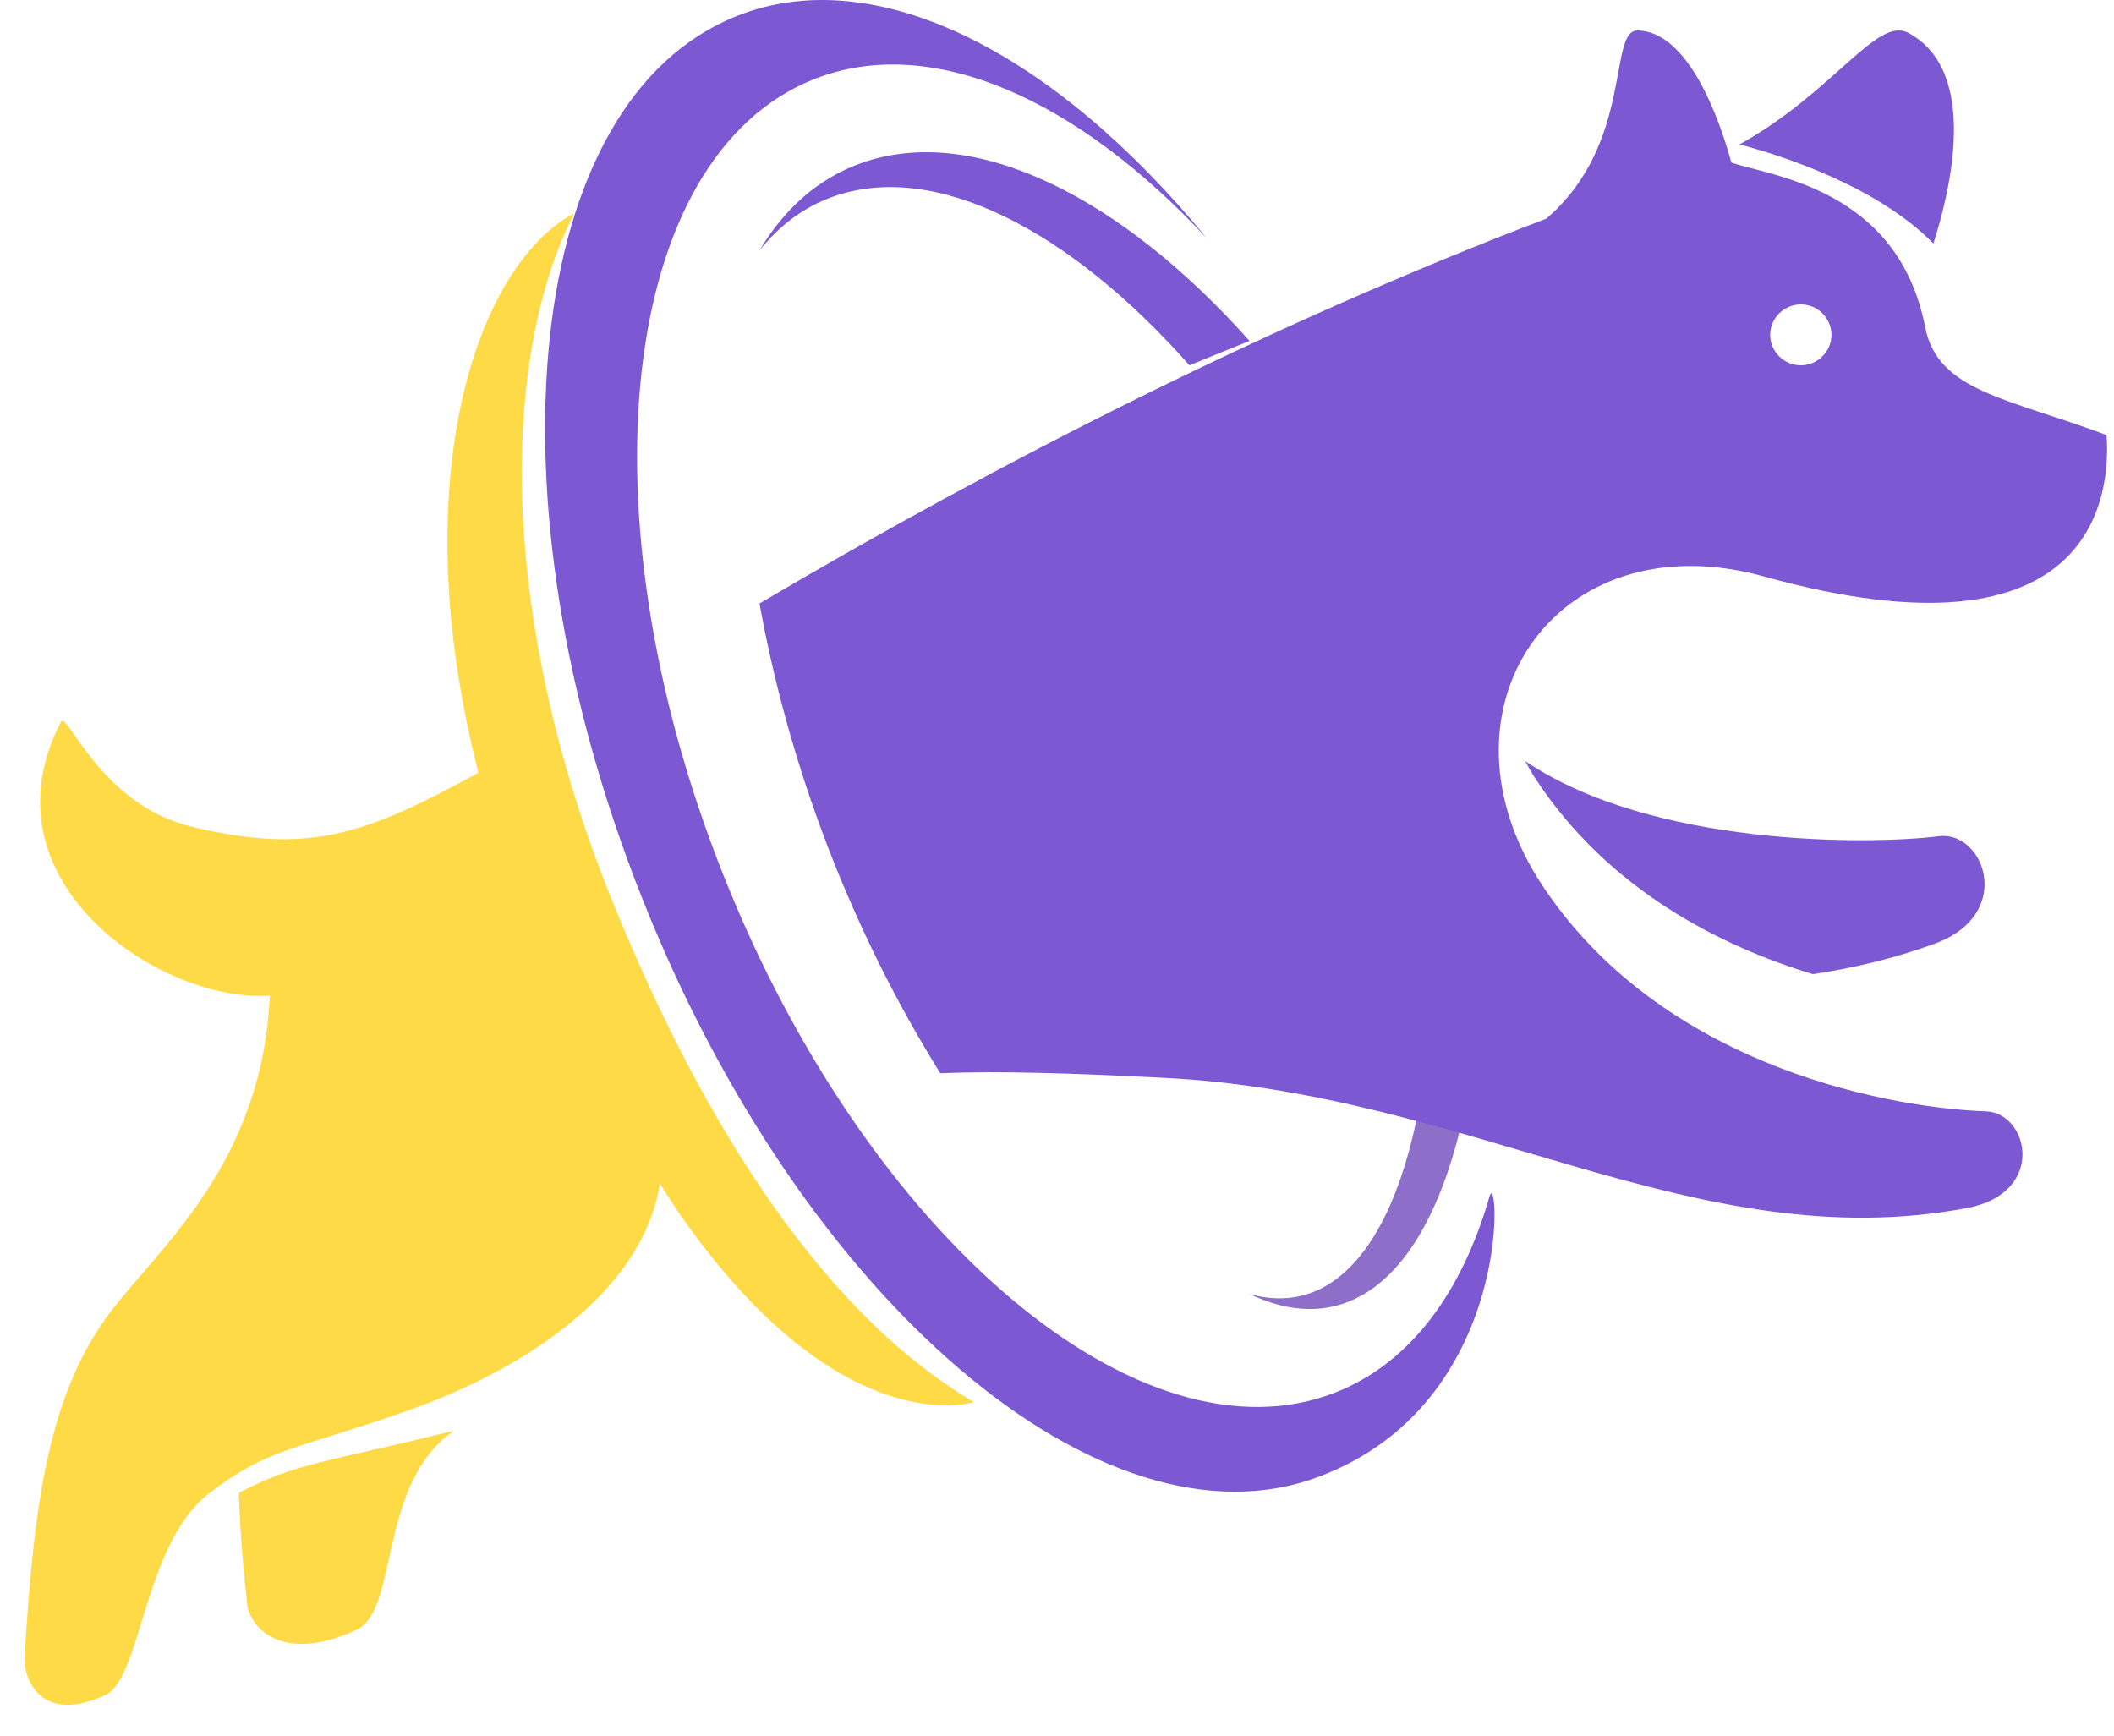
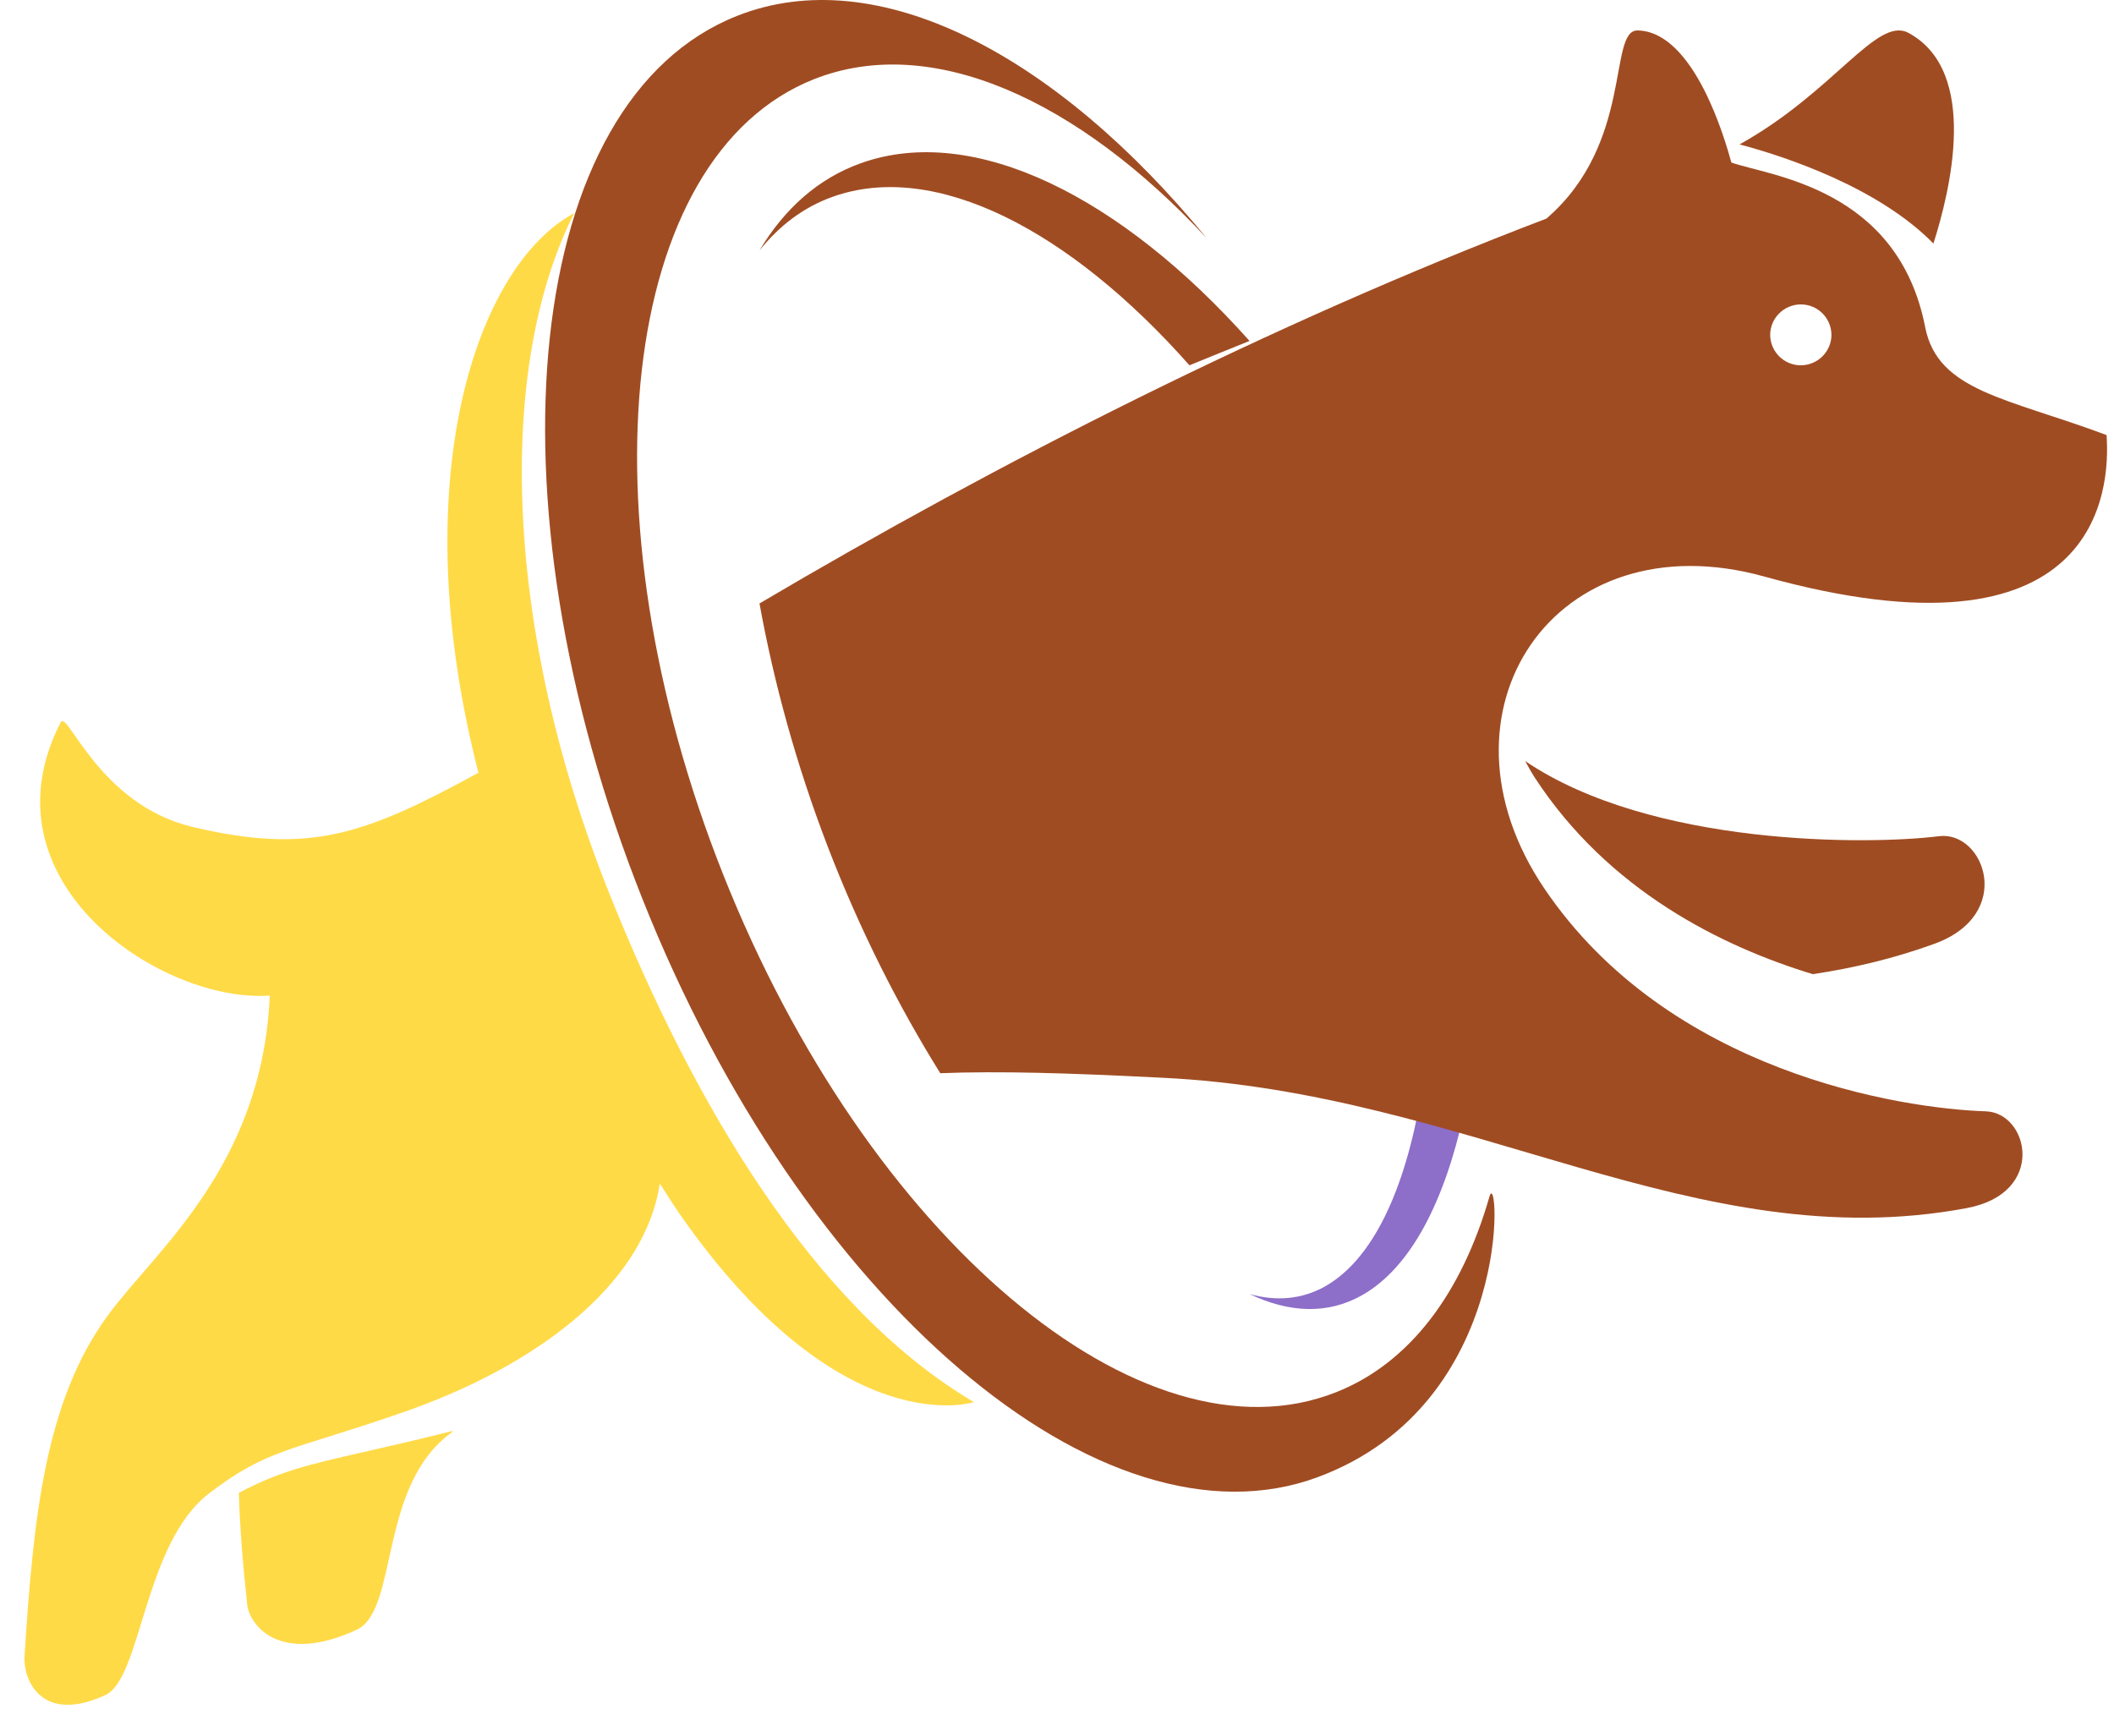
<svg xmlns="http://www.w3.org/2000/svg" width="67" height="55" viewBox="0 0 67 55" fill="none">
  <path fill-rule="evenodd" clip-rule="evenodd" d="M11.523 46.021C9.652 46.447 8.837 46.646 7.57 47.315C7.602 48.431 7.699 49.602 7.834 50.849C7.904 51.515 8.878 52.774 11.297 51.657C12.646 51.035 11.97 47.115 14.301 45.409C14.325 45.39 14.34 45.367 14.365 45.348C13.224 45.633 12.286 45.848 11.523 46.021" fill="#FFDA47" />
-   <path fill-rule="evenodd" clip-rule="evenodd" d="M61.457 26.502C59.222 26.782 52.347 26.835 48.338 24.121C48.435 24.297 48.53 24.472 48.642 24.645C50.978 28.228 54.574 29.999 57.454 30.875C58.732 30.683 60.012 30.383 61.299 29.916C63.882 28.981 62.884 26.326 61.457 26.502" fill="#7C58D3" />
-   <path fill-rule="evenodd" clip-rule="evenodd" d="M26.39 6.237C29.635 5.075 33.902 7.288 37.698 11.578C38.329 11.32 38.961 11.062 39.602 10.806C35.533 6.237 30.87 3.889 27.282 5.173C25.926 5.658 24.857 6.621 24.071 7.937C24.698 7.154 25.466 6.566 26.39 6.237" fill="#7C58D3" />
+   <path fill-rule="evenodd" clip-rule="evenodd" d="M61.457 26.502C59.222 26.782 52.347 26.835 48.338 24.121C48.435 24.297 48.53 24.472 48.642 24.645C50.978 28.228 54.574 29.999 57.454 30.875C58.732 30.683 60.012 30.383 61.299 29.916C63.882 28.981 62.884 26.326 61.457 26.502" fill="#A04C22" />
+   <path fill-rule="evenodd" clip-rule="evenodd" d="M26.39 6.237C29.635 5.075 33.902 7.288 37.698 11.578C38.329 11.32 38.961 11.062 39.602 10.806C35.533 6.237 30.87 3.889 27.282 5.173C25.926 5.658 24.857 6.621 24.071 7.937C24.698 7.154 25.466 6.566 26.39 6.237" fill="#A04C22" />
  <path fill-rule="evenodd" clip-rule="evenodd" d="M45.037 34.734C44.518 37.747 43.503 39.915 41.999 40.769C41.26 41.185 40.448 41.249 39.602 41.013C40.867 41.614 42.082 41.666 43.172 41.048C44.698 40.183 45.772 38.119 46.396 35.282C45.946 35.098 45.494 34.914 45.037 34.734" fill="#8D6EC8" />
-   <path fill-rule="evenodd" clip-rule="evenodd" d="M38.248 7.554C34.154 3.147 29.521 1.041 25.801 2.509C19.647 4.946 18.357 16.237 22.924 27.727C27.489 39.221 36.184 46.562 42.343 44.126C44.698 43.194 46.334 40.963 47.207 37.923C47.504 36.885 48.058 44.482 41.762 46.817C34.966 49.337 25.439 41.276 20.36 28.488C15.274 15.697 16.62 3.168 23.359 0.504C27.788 -1.252 33.449 1.697 38.248 7.554" fill="#7C58D3" />
+   <path fill-rule="evenodd" clip-rule="evenodd" d="M38.248 7.554C34.154 3.147 29.521 1.041 25.801 2.509C19.647 4.946 18.357 16.237 22.924 27.727C27.489 39.221 36.184 46.562 42.343 44.126C44.698 43.194 46.334 40.963 47.207 37.923C47.504 36.885 48.058 44.482 41.762 46.817C34.966 49.337 25.439 41.276 20.36 28.488C15.274 15.697 16.62 3.168 23.359 0.504C27.788 -1.252 33.449 1.697 38.248 7.554" fill="#A04C22" />
  <path fill-rule="evenodd" clip-rule="evenodd" d="M19.349 28.412C15.958 19.985 15.711 11.684 18.199 6.754C15.065 8.446 12.792 15.267 15.164 24.489C15.16 24.492 15.156 24.494 15.153 24.497C11.545 26.464 9.815 27.086 6.105 26.209C3.137 25.504 2.135 22.478 1.924 22.89C-0.683 27.96 5.142 31.804 8.55 31.553C8.315 36.966 4.932 39.625 3.42 41.687C1.438 44.391 1.059 48.049 0.778 52.496C0.73 53.218 1.296 54.667 3.344 53.721C4.485 53.191 4.557 48.921 6.624 47.333C8.501 45.891 9.253 45.991 12.831 44.741C16.893 43.323 20.416 40.775 20.911 37.513C21.193 37.945 21.465 38.384 21.768 38.798C26.78 45.779 30.866 44.438 30.866 44.438C25.748 41.414 21.965 34.914 19.349 28.412" fill="#FFDA47" />
-   <path fill-rule="evenodd" clip-rule="evenodd" d="M61.277 7.719C61.795 6.091 62.755 2.263 60.483 1.041C59.482 0.505 58.137 2.904 55.133 4.577C56.529 4.946 59.516 5.92 61.277 7.719" fill="#7C58D3" />
-   <path fill-rule="evenodd" clip-rule="evenodd" d="M57.163 9.652C57.694 9.7 58.087 10.169 58.041 10.7C57.991 11.23 57.518 11.621 56.985 11.574C56.456 11.526 56.061 11.056 56.107 10.527C56.159 9.997 56.627 9.605 57.163 9.652ZM62.938 35.222C60.24 35.134 52.881 33.987 48.943 28.156C45.163 22.559 49.276 16.428 55.913 18.272C66.532 21.22 66.891 15.543 66.764 13.789C63.62 12.611 61.416 12.409 61.016 10.37C60.151 5.94 56.077 5.579 54.873 5.151C54.688 4.479 53.707 1.001 51.904 0.965C50.954 0.946 51.791 4.53 49.013 6.927C40.219 10.281 31.596 14.683 24.071 19.126C24.524 21.622 25.229 24.213 26.23 26.822C27.241 29.453 28.46 31.862 29.8 34.014C31.676 33.941 33.896 34.008 36.795 34.156C46.571 34.614 53.745 39.901 62.334 38.289C64.878 37.812 64.297 35.267 62.938 35.222V35.222Z" fill="#7C58D3" />
+   <path fill-rule="evenodd" clip-rule="evenodd" d="M61.277 7.719C61.795 6.091 62.755 2.263 60.483 1.041C59.482 0.505 58.137 2.904 55.133 4.577C56.529 4.946 59.516 5.92 61.277 7.719" fill="#A04C22" />
+   <path fill-rule="evenodd" clip-rule="evenodd" d="M57.163 9.652C57.694 9.7 58.087 10.169 58.041 10.7C57.991 11.23 57.518 11.621 56.985 11.574C56.456 11.526 56.061 11.056 56.107 10.527C56.159 9.997 56.627 9.605 57.163 9.652ZM62.938 35.222C60.24 35.134 52.881 33.987 48.943 28.156C45.163 22.559 49.276 16.428 55.913 18.272C66.532 21.22 66.891 15.543 66.764 13.789C63.62 12.611 61.416 12.409 61.016 10.37C60.151 5.94 56.077 5.579 54.873 5.151C54.688 4.479 53.707 1.001 51.904 0.965C50.954 0.946 51.791 4.53 49.013 6.927C40.219 10.281 31.596 14.683 24.071 19.126C24.524 21.622 25.229 24.213 26.23 26.822C27.241 29.453 28.46 31.862 29.8 34.014C31.676 33.941 33.896 34.008 36.795 34.156C46.571 34.614 53.745 39.901 62.334 38.289C64.878 37.812 64.297 35.267 62.938 35.222V35.222Z" fill="#A04C22" />
</svg>
